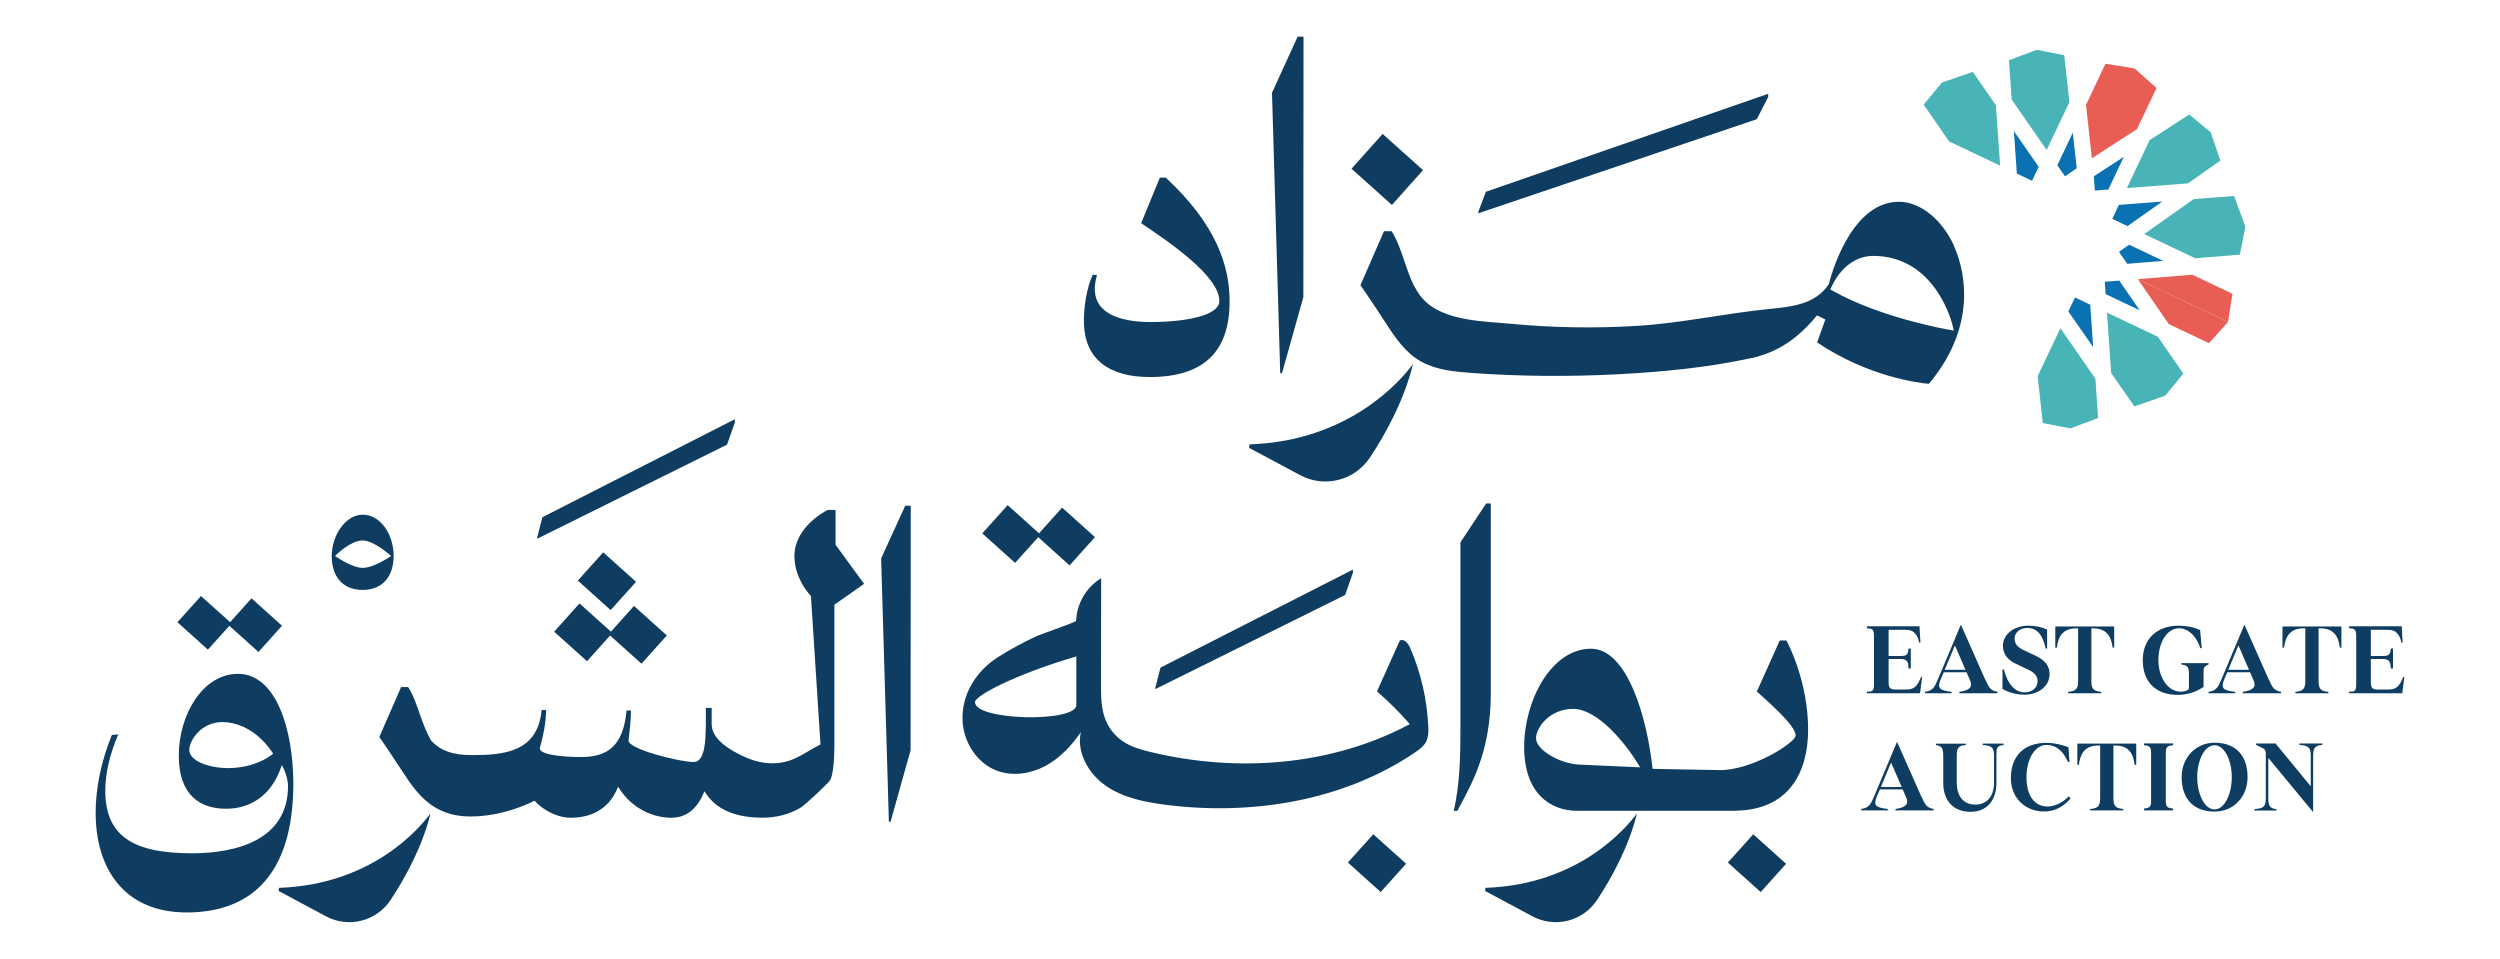
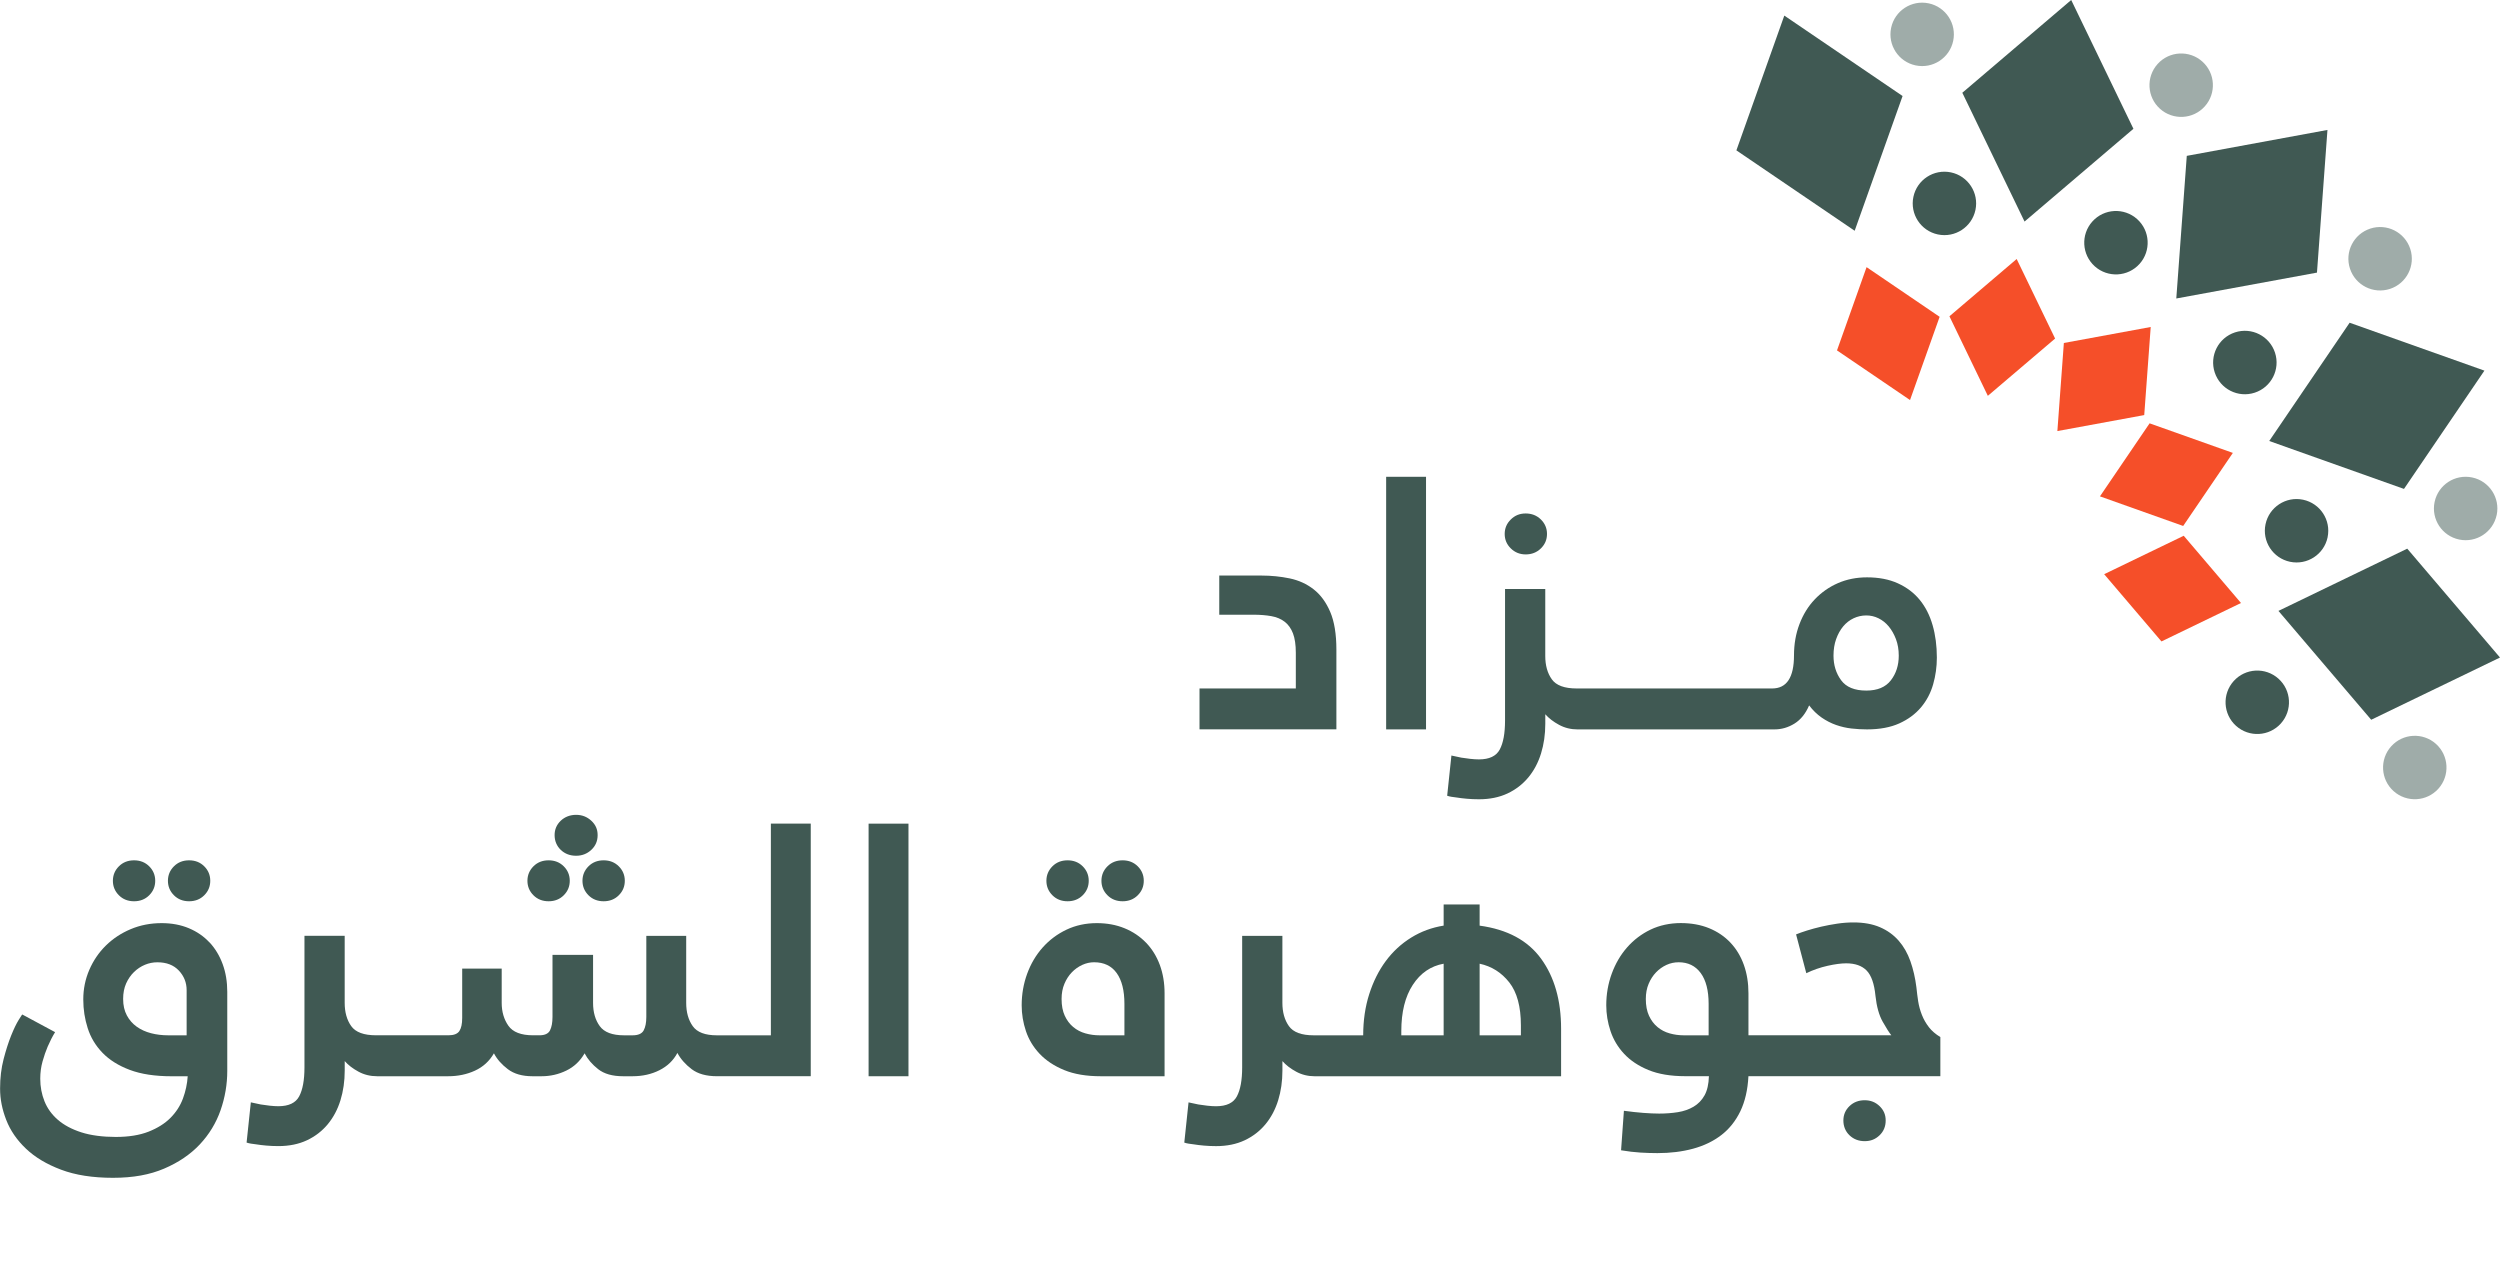
- <svg xmlns="http://www.w3.org/2000/svg" version="1.1" viewBox="0 0 455.86 174.83">
+ <svg xmlns="http://www.w3.org/2000/svg" version="1.1" viewBox="0 0 936.57 479.19">
  <defs>
    <style>
-       .cls-1 {
-         fill: #49b4b7;
+       .st0, .st1, .st2 {
+         fill: #405953;
      }

-       .cls-2 {
-         fill: #0a71b3;
+       .st1 {
+         opacity: .5;
      }

-       .cls-3 {
-         fill: #0f3d61;
+       .st1, .st2, .st3 {
+         fill-rule: evenodd;
      }

-       .cls-4 {
-         fill: #e85e55;
+       .st3 {
+         fill: #f54f29;
      }
    </style>
  </defs>
-   <g>
-     <g id="Layer_1">
-       <g>
-         <g>
-           <path class="cls-3" d="M340.42,126.42v-.31h.48c.77,0,.81-.66.81-1.35v-8.82c0-.71-.09-1.27-.81-1.33l-.48-.04v-.37h9.59l.17,2.97h-.23c-.17-.79-.37-1.16-.56-1.43-.52-.75-1.18-.9-1.93-.9h-3.08v4.78h2.27c.67,0,1.19-.14,1.29-.83l.08-.54h.4v3.64h-.4l-.06-.64c-.08-.85-.64-1.08-1.31-1.08h-2.27v4.31c0,.94.31,1.25,1.23,1.25h1.93c.83,0,1.41-.15,1.91-.75.31-.35.56-.85.85-1.54h.19l-.38,2.97h-9.69Z" />
-           <path class="cls-3" d="M362.02,123.93c.66,1.49.96,2,2.22,2.22v.26h-6.97v-.26c1.86-.26,2.49-.88,1.96-2.08l-.65-1.49h-4.15l-.53,1.24c-.69,1.63-.32,2.08,1.96,2.33v.26h-4.85v-.26c1.4-.19,1.74-.81,2.38-2.33l4.13-9.84h.07l4.41,9.95ZM354.61,122.14h3.78l-1.68-3.91-.25-.53-1.85,4.43Z" />
-           <path class="cls-3" d="M369.06,126.67c-1.3,0-2.76-.37-3.92-1.05v-3.56h.26c.79,3.11,2.31,4.19,3.79,4.19,1.37,0,2.35-.87,2.35-2.06,0-.98-.62-1.59-1.9-2.18l-2.03-.96c-1.58-.73-2.39-1.83-2.39-3.33,0-1.97,1.92-3.63,4.64-3.63,1.28,0,2.5.28,3.42.7v3.47h-.26c-.58-2.65-1.67-3.75-3.34-3.75-1.35,0-2.33.8-2.33,1.94,0,.98.56,1.59,1.76,2.15l2.1.98c1.63.77,2.52,1.83,2.52,3.33,0,2.2-1.99,3.77-4.68,3.77h0Z" />
-           <path class="cls-3" d="M377.13,126.15c1.28-.11,1.8-.46,1.8-1.91v-9.66h-.32c-2.26,0-3.28,1.21-3.56,3.52h-.28v-3.87h10.74v3.87h-.28c-.28-2.31-1.31-3.52-3.56-3.52h-.32v9.66c0,1.45.51,1.8,1.79,1.91v.26h-6.03v-.26Z" />
-           <path class="cls-3" d="M397.13,126.71c-4.1,0-6.41-2.43-6.41-6.34s2.64-6.28,6.53-6.28c1.43,0,2.83.27,3.93.81l.29,3.28h-.29c-.1-.6-.71-1.68-1.08-2.12-.77-.96-1.77-1.5-2.73-1.5-2.29,0-3.8,2.66-3.8,5.82,0,2.99,1.64,5.74,4.06,5.74.64,0,1.23-.17,1.5-.48v-3.04c0-.67-.15-1.19-.92-1.35l-.48-.1v-.23h4.99v.23l-.29.15c-.37.2-.62.37-.62.98v2.97c-1.16.79-2.75,1.46-4.68,1.46h0Z" />
-           <path class="cls-3" d="M413.72,123.93c.66,1.49.96,2,2.22,2.22v.26h-6.97v-.26c1.86-.26,2.49-.88,1.96-2.08l-.65-1.49h-4.15l-.53,1.24c-.69,1.63-.32,2.08,1.96,2.33v.26h-4.85v-.26c1.4-.19,1.74-.81,2.38-2.33l4.13-9.84h.07l4.41,9.95ZM406.31,122.14h3.78l-1.68-3.91-.25-.53-1.85,4.43Z" />
-           <path class="cls-3" d="M418.56,126.15c1.28-.11,1.8-.46,1.8-1.91v-9.66h-.32c-2.26,0-3.28,1.21-3.56,3.52h-.28v-3.87h10.74v3.87h-.28c-.28-2.31-1.31-3.52-3.56-3.52h-.32v9.66c0,1.45.51,1.8,1.79,1.91v.26h-6.03v-.26Z" />
-           <path class="cls-3" d="M428.35,126.42v-.31h.48c.77,0,.81-.66.81-1.35v-8.82c0-.71-.09-1.27-.81-1.33l-.48-.04v-.37h9.59l.17,2.97h-.23c-.17-.79-.37-1.16-.56-1.43-.52-.75-1.17-.9-1.93-.9h-3.08v4.78h2.27c.67,0,1.19-.14,1.29-.83l.08-.54h.4v3.64h-.4l-.06-.64c-.08-.85-.64-1.08-1.31-1.08h-2.27v4.31c0,.94.31,1.25,1.23,1.25h1.93c.83,0,1.41-.15,1.91-.75.31-.35.56-.85.85-1.54h.19l-.38,2.97h-9.69Z" />
-           <path class="cls-3" d="M350.38,145.29c.66,1.49.96,2,2.22,2.22v.26h-6.97v-.26c1.86-.26,2.49-.88,1.96-2.08l-.65-1.49h-4.15l-.53,1.24c-.69,1.63-.32,2.08,1.96,2.33v.26h-4.85v-.26c1.4-.19,1.74-.81,2.38-2.33l4.13-9.84h.07l4.41,9.95ZM342.97,143.5h3.78l-1.68-3.91-.25-.53-1.85,4.43Z" />
-           <path class="cls-3" d="M359.31,148.03c-3.06,0-4.97-1.97-4.97-5.25v-4.99c0-1.46-.35-1.76-1.34-1.93v-.26h5.46v.26c-1.3.08-1.66.48-1.66,1.93v4.83c0,2.46,1.11,4.09,3.39,4.09,1.9,0,3.41-1.23,3.41-4.06v-4.87c0-1.46-.42-1.83-2.06-1.93v-.26h3.81v.26c-1.28.15-1.31.47-1.31,1.93v4.94c0,3.18-1.69,5.31-4.73,5.31h0Z" />
-           <path class="cls-3" d="M377.58,145.56c-1.42,1.63-2.92,2.41-4.92,2.41-3.17,0-5.99-2.3-5.99-6.07,0-4.13,2.46-6.45,6.51-6.45,1.22,0,2.88.34,3.99.81l.19,2.69h-.26c-.42-.86-.8-1.46-1.09-1.78-.83-.94-1.79-1.34-2.83-1.34-2.06,0-3.66,2.47-3.66,5.91s1.51,5.32,3.85,5.32c1.1,0,2.65-.56,3.82-1.83l.38.32Z" />
-           <path class="cls-3" d="M381.15,147.51c1.28-.11,1.8-.46,1.8-1.91v-9.66h-.32c-2.26,0-3.28,1.21-3.56,3.52h-.28v-3.87h10.74v3.87h-.28c-.28-2.31-1.31-3.52-3.56-3.52h-.32v9.66c0,1.45.51,1.8,1.79,1.91v.26h-6.03v-.26Z" />
-           <path class="cls-3" d="M390.95,147.77v-.33l.48-.08c.7-.11.81-.62.81-1.29v-8.82c0-.67-.11-1.18-.81-1.29l-.48-.08v-.33h5.3v.33l-.5.08c-.72.11-.83.64-.83,1.29v8.82c0,.65.1,1.18.83,1.29l.5.08v.33h-5.3Z" />
-           <path class="cls-3" d="M397.81,141.69c0-3.55,2.6-6.26,6.01-6.26,3.8,0,6.01,2.29,6.01,6.26,0,3.62-2.56,6.3-6.01,6.3-3.81,0-6.01-2.29-6.01-6.3ZM406.95,141.71c0-3.04-1.31-5.82-3.14-5.82s-3.16,2.77-3.16,5.82,1.31,5.88,3.16,5.88,3.14-2.85,3.14-5.88Z" />
-           <path class="cls-3" d="M411.09,147.53c1.67-.11,2.06-.48,2.06-1.94v-8.32c0-.33-.16-.62-.43-.79l-1.33-.65v-.26h3.54l6.35,7.72h.07v-5.52c0-1.46-.42-1.83-2.06-1.94v-.26h4.17v.26c-1.25.11-1.67.48-1.67,1.94v10.26h-.05l-8.08-9.77h-.05v7.34c0,1.46.41,1.83,1.48,1.94v.26h-4v-.26Z" />
-         </g>
-         <g>
-           <polygon class="cls-1" points="384.19 57 384.96 68.03 389.18 74.1 394.79 72.16 398.12 68.14 393.49 61.42 384.19 57" />
-           <polygon class="cls-1" points="371.55 68.59 372.49 77.14 377.5 78.12 382.58 76.22 382.08 69.04 375.7 59.85 371.55 68.59" />
-           <polygon class="cls-4" points="389.82 50.9 395.47 59.1 402.79 62.57 406.27 58.71 406.27 58.71 389.82 50.9 389.82 50.9" />
-           <polygon class="cls-2" points="378.36 54.24 377.15 56.79 381.68 63.3 381.14 55.56 378.36 54.24" />
-           <polygon class="cls-2" points="383.95 53.63 390.16 56.58 386.44 51.17 383.79 51.37 383.95 53.63" />
-           <polygon class="cls-4" points="383.92 11.62 389.22 12.48 393.23 16.04 389.67 23.54 381.44 28.86 380.37 19.12 383.92 11.62" />
-           <polygon class="cls-1" points="390.99 42.68 400.01 36.3 407.38 35.73 409.43 41.31 408.43 46.43 400.29 47.09 390.99 42.68" />
-           <polygon class="cls-1" points="391.97 25.55 399.19 20.88 403.12 24.14 404.86 29.28 398.98 33.43 387.83 34.29 391.97 25.55" />
-           <polygon class="cls-1" points="350.77 19.07 354.1 15.05 359.72 13.11 363.94 19.18 364.71 30.2 355.4 25.79 350.77 19.07" />
-           <polygon class="cls-4" points="389.82 50.9 399.74 50.09 407.07 53.57 406.27 58.71 406.27 58.71 389.82 50.9 389.82 50.9" />
-           <polygon class="cls-2" points="385.16 39.91 386.37 37.36 394.28 36.75 387.94 41.23 385.16 39.91" />
-           <polygon class="cls-2" points="367.22 23.9 371.74 30.42 370.53 32.97 367.76 31.65 367.22 23.9" />
-           <polygon class="cls-2" points="388.23 44.62 394.43 47.57 387.89 48.1 386.38 45.93 388.23 44.62" />
-           <polygon class="cls-1" points="377.35 18.61 373.2 27.35 366.82 18.17 366.32 10.99 371.4 9.08 376.4 10.07 377.35 18.61" />
-           <polygon class="cls-2" points="375.14 30.14 377.96 24.18 378.68 30.67 376.54 32.16 375.14 30.14" />
-           <polygon class="cls-2" points="384.44 34.56 381.99 34.75 381.79 32.14 387.27 28.6 384.44 34.56" />
-         </g>
-         <g>
-           <g>
-             <polygon class="cls-3" points="269.56 38.63 270.94 34.97 322.42 17.1 322.42 17.69 320.33 21.74 269.56 38.89 269.56 38.63" />
-             <path class="cls-3" d="M212.57,32.37l-1.08.03-3.41,8.3c4.69,3.14,14.26,9.56,14.26,14.17,0,2.9-6.99,3.74-11.16,3.83-6.32.24-11.55-1.23-11.55-6.01,0-.75.13-1.59.4-2.51l-.77-.11c-1.07,2.35-1.69,5.79-1.61,8.99.2,6.31,4.43,9.69,11.99,9.69h0c9.79,0,14.57-4.57,14.57-13.78,0-6.43-2.37-13.99-11.66-22.6Z" />
-             <polygon class="cls-3" points="259.48 31.02 252.11 24.42 246.44 30.77 253.81 37.37 259.48 31.02" />
-             <polygon class="cls-3" points="233.44 68.04 231.94 16.92 236.61 6.69 237.69 6.69 237.66 54.17 233.77 68.04 233.44 68.04" />
-             <path class="cls-3" d="M227.85,81.04l-.09.62,9.31,4.98c4.44,2.38,9.94.99,12.73-3.21,2.97-4.48,6.29-10.6,7.85-17.05-2.14,2.9-11.5,14.02-29.8,14.65Z" />
-             <path class="cls-3" d="M356.3,44.8c-2.25-4.86-6.19-8.01-10.05-8.01-9.17,0-12.71,14.75-12.74,14.9l-.02.1s-.06.09-.06.09c-2.49,3.7-6.93,4.07-10.94,4.47-7.95.8-15.8,2.56-23.85,3.06-7.7.48-15.44.36-23.12-.37-5.01-.47-12.29-.47-15.98-4.45-1.9-2.05-2.72-4.87-3.62-7.44-.65-1.88-1.27-3.66-2.18-4.99h-1.38l-4.29,9.83c.61.88,2.61,3.8,4.6,6.89,1.74,2.69,3.65,5.52,6.53,7.09,2.75,1.49,5.98,1.81,9.05,2.03,8.99.65,18.03.71,27.03.23,8.09-.43,16.2-1.22,24.13-2.95.01,0,.03,0,.04,0,3.04-.67,5.89-2.07,8.26-4.08,1.19-1.01,2.46-2.25,3.6-3.69l1.53.74-1.5,4.19c9.38,6.31,18.64,7.4,20.38,7.55,9.66-11.53,5.94-22.15,4.56-25.15ZM333.74,52.77l.24-.51c2.42-5.05,6.08-5.6,7.54-5.6,11.6,0,14.51,12.62,14.54,12.74l.19.87-.88-.15c-.13-.02-12.4-2.14-21.15-7.08l-.49-.27Z" />
-           </g>
-           <g>
-             <polygon class="cls-3" points="41.82 114.11 47.13 118.88 51.42 114.1 45.86 109.1 41.96 113.45 36.65 108.68 32.35 113.46 37.91 118.46 41.82 114.11" />
-             <path class="cls-3" d="M53.49,142.91v-.07c-.03-9.77-3.11-19.97-10.1-19.97-6.42,0-10.79,7.47-10.79,14.91s4.12,9.69,8.61,9.69c3.98,0,8.24-1.96,10.18-7.96.76,1.34,1.12,2.82,1.13,3.79h0c0,9.92-9.49,12.29-17.59,12.29-11.02,0-15.73-3.41-15.73-11.43,0-3.11.8-6.59,2.36-10.24l-1.16.1c-1.93,4.74-2.96,9.65-2.96,14.17,0,10.06,5.08,18.19,16.6,18.19s19.4-6.67,19.45-23.4v-.07ZM41.65,140.06c-3.34,0-7.14-1.21-7.14-3.34,0-1.61,2.09-5.05,6.01-5.05,3.56,0,7.02,2.22,9.29,5.76-2.25,1.81-5.39,2.63-8.15,2.63Z" />
-             <rect class="cls-3" x="107.21" y="101.95" width="6.93" height="8.05" transform="translate(-42.13 117.45) rotate(-48.05)" />
-             <polygon class="cls-3" points="111.24 115.88 116.97 121.02 121.59 115.87 115.6 110.49 111.4 115.18 105.67 110.03 101.05 115.19 107.04 120.57 111.24 115.88" />
-             <polygon class="cls-3" points="189.31 97.95 195.03 103.1 199.66 97.94 193.67 92.56 189.46 97.25 183.74 92.11 179.11 97.26 185.1 102.64 189.31 97.95" />
-             <rect class="cls-3" x="247.62" y="153.37" width="6.93" height="8.05" transform="translate(-33.82 238.91) rotate(-48.05)" />
-             <path class="cls-3" d="M271.84,91.8h-.85l-4.69,7.1v33.84c0,5.04-.08,10.08-1.21,15.12h.65c2.41-4.61,6.1-10.52,6.1-21.45v-34.61Z" />
-             <rect class="cls-3" x="316.91" y="153.37" width="6.93" height="8.05" transform="translate(-10.85 290.45) rotate(-48.05)" />
-             <path class="cls-3" d="M325.74,116.78h-1.21s-4.18,9.31-4.18,9.31c2.1,1.91,7.08,6.2,7.08,8.02,0,1.3-8.02,6.41-13.92,6.31-10.94-.18-12.18-.23-12.18-.23-.98-9.33-4.6-21.9-11.22-21.9-7.25,0-12.19,9.48-12.19,17.88s4.66,11.68,9.73,11.68h29.05v-.03c9.46-.23,13-6.93,13-14.8,0-5.34-1.45-11.31-3.95-16.24ZM288.44,139.44c-3.78,0-8.36-2.65-8.36-4.83,0-1.81,2.36-5.35,6.79-5.35s9.64,6.28,12.19,10.66l-10.61-.48Z" />
-             <path class="cls-3" d="M152.36,99.25v-6.27h-1.44c-.81.41-6.06,3.32-6.06,8.41,0,3.14,1.57,5.64,2.89,7.18l.12.14,1.74,27.04s-.31.16-.31.16c-2.01,1.01-3.79,2.42-6,2.97-3.41.84-6.5-.15-9.46-1.85-1.83-1.05-4.07-2.68-4.07-5.02v-2.92h-1.06c0,5.08.15,9.86-2.27,9.86s-11.98-2.35-11.83-3.94c.23-2.2.38-2.88.45-5.46h-.81c-.6,6.59-3.58,8.48-8.27,8.49-4.37,0-7.83-.61-7.53-1.67.61-2.2,1.06-4.32,1.14-6.9h-.83c-.68,7.66-6.89,8.21-12.59,8.22-.04,0-.07,0-.11,0v-.06l-.11.06c-3.49-.04-5.59-.8-7.28-2.58-.97-1.61-1.62-3.45-2.23-5.2-.61-1.74-1.18-3.39-2.02-4.63h-1.28l-3.97,9.1c.56.81,2.41,3.52,4.27,6.38,1.33,2.05,2.8,4.19,4.83,5.74l.33.25.35.23c1.95,1.28,4.19,1.9,6.83,1.9,5.89,0,10.76-2.4,11.63-2.85,0-.01.02-.04.02-.05,2.1,2.23,4.7,3.13,6.62,3.13,3.06,0,6.88-1.05,8.66-5.66,2.52,4.16,6.59,5.66,9.67,5.66s4.86-1.91,6.08-4.83c1.55,2.57,4.48,4.83,10.62,4.82,2.36,0,4.8-.57,6.86-1.8,1.05-.63,4.95-4.41,5.34-4.92.37-.5.47-1.25.57-1.84.24-1.46.27-2.96.29-4.44,0-.34,0-.69,0-1.03v-24.8l5.42-3.81-5.23-7.17Z" />
-             <path class="cls-3" d="M50.88,161.88l-.08.58,8.63,4.62c4.11,2.2,9.21.92,11.79-2.97,2.75-4.15,5.82-9.82,7.28-15.79-1.98,2.69-10.65,12.99-27.61,13.57Z" />
-             <path class="cls-3" d="M270.87,161.88l-.08.58,8.63,4.62c4.11,2.2,9.21.92,11.79-2.97,2.75-4.15,5.82-9.82,7.28-15.79-1.98,2.69-10.65,12.99-27.61,13.57Z" />
-             <path class="cls-3" d="M260.25,134.73c.23-.73.23-1.53.19-2.3-.23-4.92-1.36-9.81-3.32-14.33-.34-.8-1.14-1.73-1.88-1.29-1.39,3.09-2.77,6.18-4.16,9.27,2.14,1.83,4.14,3.83,5.99,5.96-14.29,7.64-31.53,8.89-47.28,5.08-1.74-.42-3.49-.91-4.98-1.9-1.42-.94-2.54-2.31-3.19-3.88-.85-2.07-.86-4.37-.86-6.61,0-6.43.02-12.86.03-19.29-2.69,1.6-4.47,4.63-4.56,7.76,0,.23-6.45,2.45-7.11,2.75-2.42,1.11-4.77,2.38-7.03,3.8-4.03,2.53-6.82,6.82-6.57,11.74.2,3.9,2.66,7.73,6.33,9.07,2.83,1.03,6.08.54,8.74-.88s4.79-3.69,6.49-6.18c-.8,3.71,1.4,7.57,4.51,9.75,3.11,2.18,6.96,2.98,10.73,3.47,15.75,2.06,32.47-.6,45.65-9.48.84-.57,1.7-1.19,2.13-2.11.06-.13.12-.27.16-.41ZM196.26,128.58c-.08,3.2-18.48,2.84-18.48-.55h0c0-1.15,7.15-4.99,18.48-8.34v8.89Z" />
-             <polygon class="cls-3" points="210.67 125.39 211.61 121.73 246.7 103.86 246.7 104.44 245.28 108.49 210.67 125.65 210.67 125.39" />
-             <polygon class="cls-3" points="97.96 97.97 98.9 94.31 134 76.44 134 77.03 132.57 81.08 97.96 98.23 97.96 97.97" />
-             <polygon class="cls-3" points="162.08 149.83 160.67 101.82 165.06 92.22 166.07 92.22 166.04 136.81 162.39 149.83 162.08 149.83" />
-             <path class="cls-3" d="M60.49,101.38c0-3.79,2.55-7.53,5.64-7.53,3.25,0,5.65,3.59,5.65,7.53,0,3.61-1.94,6.19-5.65,6.19s-5.64-2.5-5.64-6.19ZM66.13,103.55c2.08,0,5.19-2.17,5.19-2.17,0,0-3.11-2.83-5.19-2.83-2.29,0-5.04,2.83-5.04,2.83,0,0,3.05,2.17,5.04,2.17h0Z" />
-           </g>
-         </g>
-       </g>
+   <g id="Layer_22">
+     <g>
+       <path class="st0" d="M500.65,243.38c0-5.82-.77-10.53-2.31-14.14-1.54-3.61-3.61-6.43-6.21-8.46-2.6-2.03-5.6-3.39-8.99-4.1-3.39-.7-6.9-1.06-10.51-1.06h-15.86v14.67h12.82c2.47,0,4.69.18,6.67.53,1.98.35,3.66,1.06,5.02,2.11,1.37,1.06,2.4,2.51,3.11,4.36.7,1.85,1.06,4.27,1.06,7.27v13.35h-36.08v15.33h51.28v-29.87Z" />
+       <rect class="st0" x="519.29" y="178.62" width="14.94" height="94.63" />
+       <path class="st0" d="M571.56,207.7c2.27,0,4.17-.75,5.7-2.25,1.53-1.5,2.29-3.3,2.29-5.42s-.77-3.92-2.29-5.42c-1.53-1.5-3.43-2.25-5.7-2.25s-4.04.75-5.57,2.25c-1.53,1.5-2.29,3.3-2.29,5.42s.76,3.92,2.29,5.42c1.53,1.5,3.39,2.25,5.57,2.25Z" />
+       <path class="st0" d="M616.69,273.25h48.11c2.64,0,5.13-.73,7.47-2.18,2.33-1.45,4.16-3.72,5.48-6.81,1.41,1.85,2.97,3.37,4.69,4.56s3.52,2.11,5.42,2.78c1.89.66,3.81,1.1,5.75,1.32,1.94.22,3.88.33,5.82.33,4.76,0,8.79-.75,12.09-2.24s6.01-3.49,8.13-6c2.11-2.51,3.63-5.38,4.56-8.64.93-3.25,1.39-6.59,1.39-10.02,0-4.39-.53-8.44-1.59-12.13-1.06-3.69-2.67-6.86-4.82-9.49-2.16-2.64-4.89-4.7-8.19-6.2s-7.16-2.24-11.56-2.24c-3.96,0-7.6.73-10.9,2.17s-6.19,3.47-8.66,6.06c-2.47,2.59-4.38,5.69-5.75,9.29-1.37,3.6-2.05,7.51-2.05,11.73,0,8.26-2.73,12.38-8.19,12.38h-73.22c-4.58,0-7.69-1.14-9.32-3.44-1.63-2.29-2.45-5.2-2.45-8.72v-25.11h-15.07v49.3c0,4.76-.66,8.37-1.98,10.84-1.32,2.47-3.92,3.7-7.8,3.7-.97,0-2.05-.07-3.24-.2-1.19-.13-2.31-.29-3.37-.46l-3.7-.79-1.59,15.07c.53.18,1.08.31,1.65.4.57.09,1.21.18,1.92.26,1.06.18,2.31.33,3.77.46,1.45.13,2.97.2,4.56.2,4.05,0,7.62-.73,10.71-2.18,3.08-1.45,5.68-3.46,7.8-6.01,2.11-2.56,3.7-5.55,4.76-8.99,1.06-3.44,1.59-7.14,1.59-11.1v-3.57c1.32,1.5,3.04,2.82,5.15,3.96,2.11,1.15,4.45,1.72,7,1.72h25.64ZM687.87,239.42c.66-1.85,1.54-3.44,2.64-4.76,1.1-1.32,2.4-2.33,3.9-3.04,1.5-.7,3.08-1.06,4.76-1.06,1.59,0,3.11.35,4.56,1.06,1.45.71,2.73,1.72,3.83,3.04,1.1,1.32,2,2.91,2.71,4.76.7,1.85,1.06,3.92,1.06,6.21,0,3.61-.99,6.7-2.97,9.25-1.98,2.56-5.04,3.83-9.19,3.83-4.41,0-7.56-1.3-9.45-3.9-1.9-2.6-2.84-5.66-2.84-9.19,0-2.29.33-4.36.99-6.21Z" />
+       <path class="st0" d="M78.51,353.1c-2.11-2.29-4.69-4.07-7.73-5.35-3.04-1.28-6.46-1.92-10.24-1.92-4.14,0-8,.75-11.56,2.25-3.57,1.5-6.67,3.55-9.32,6.15-2.64,2.6-4.71,5.64-6.21,9.12-1.5,3.48-2.25,7.16-2.25,11.04s.55,7.29,1.65,10.77c1.1,3.48,2.95,6.56,5.55,9.25,2.6,2.69,6.01,4.82,10.24,6.41s9.47,2.38,15.73,2.38h5.95c-.18,2.82-.77,5.59-1.78,8.33-1.01,2.73-2.58,5.15-4.69,7.27s-4.85,3.83-8.19,5.15c-3.35,1.32-7.45,1.98-12.29,1.98s-9.32-.57-12.89-1.72c-3.57-1.15-6.5-2.71-8.79-4.69-2.29-1.98-3.96-4.3-5.02-6.94-1.06-2.64-1.59-5.46-1.59-8.46,0-2.29.29-4.45.86-6.48.57-2.03,1.21-3.88,1.92-5.55.88-2.03,1.8-3.83,2.78-5.42l-12.29-6.61c0-.09-.44.57-1.32,1.98-.88,1.41-1.83,3.37-2.84,5.88-1.01,2.51-1.96,5.46-2.84,8.85-.88,3.39-1.32,7.07-1.32,11.04s.77,7.8,2.31,11.76c1.54,3.97,4.01,7.55,7.4,10.77,3.39,3.22,7.77,5.84,13.15,7.86,5.37,2.03,11.85,3.04,19.43,3.04s13.79-1.15,19.16-3.44c5.37-2.29,9.82-5.31,13.35-9.05,3.52-3.75,6.12-8.02,7.8-12.82,1.67-4.8,2.51-9.71,2.51-14.74v-29.61c0-3.79-.57-7.25-1.72-10.38-1.15-3.13-2.78-5.84-4.89-8.13ZM69.92,387.86h-6.87c-2.29,0-4.45-.26-6.48-.79-2.03-.53-3.81-1.34-5.35-2.44-1.54-1.1-2.78-2.51-3.7-4.23s-1.39-3.77-1.39-6.15c0-2.2.37-4.14,1.12-5.82.75-1.67,1.74-3.11,2.97-4.3,1.23-1.19,2.6-2.09,4.1-2.71,1.5-.62,3.04-.92,4.63-.92,3.44,0,6.12,1.04,8.06,3.11,1.94,2.07,2.91,4.52,2.91,7.33v16.92Z" />
+       <path class="st0" d="M50.22,337.64c2.29,0,4.18-.75,5.68-2.25s2.25-3.3,2.25-5.42-.75-3.92-2.25-5.42c-1.5-1.5-3.39-2.25-5.68-2.25s-4.19.75-5.68,2.25c-1.5,1.5-2.25,3.3-2.25,5.42s.75,3.92,2.25,5.42c1.5,1.5,3.39,2.25,5.68,2.25Z" />
+       <path class="st0" d="M70.84,337.64c2.29,0,4.18-.75,5.68-2.25s2.25-3.3,2.25-5.42-.75-3.92-2.25-5.42c-1.5-1.5-3.39-2.25-5.68-2.25s-4.19.75-5.68,2.25c-1.5,1.5-2.25,3.3-2.25,5.42s.75,3.92,2.25,5.42c1.5,1.5,3.39,2.25,5.68,2.25Z" />
+       <path class="st0" d="M218.21,329.97c0,2.11.75,3.92,2.25,5.42,1.5,1.5,3.39,2.25,5.68,2.25s4.18-.75,5.68-2.25c1.5-1.5,2.25-3.3,2.25-5.42s-.75-3.92-2.25-5.42c-1.5-1.5-3.39-2.25-5.68-2.25s-4.19.75-5.68,2.25-2.25,3.3-2.25,5.42Z" />
+       <path class="st0" d="M205.52,337.64c2.29,0,4.18-.75,5.68-2.25,1.5-1.5,2.25-3.3,2.25-5.42s-.75-3.92-2.25-5.42c-1.5-1.5-3.39-2.25-5.68-2.25s-4.19.75-5.68,2.25-2.25,3.3-2.25,5.42.75,3.92,2.25,5.42c1.5,1.5,3.39,2.25,5.68,2.25Z" />
+       <path class="st0" d="M215.83,320.59c2.2,0,4.1-.73,5.68-2.2,1.59-1.47,2.38-3.31,2.38-5.53s-.79-3.93-2.38-5.4c-1.59-1.47-3.48-2.2-5.68-2.2s-4.21.73-5.75,2.2c-1.54,1.47-2.31,3.27-2.31,5.4s.77,4.07,2.31,5.53c1.54,1.47,3.46,2.2,5.75,2.2Z" />
+       <path class="st0" d="M288.79,387.86h-20.22c-4.41,0-7.42-1.14-9.05-3.44-1.63-2.29-2.45-5.2-2.45-8.72v-25.11h-14.94v30.4c0,2.11-.33,3.79-.99,5.02-.66,1.23-2.05,1.85-4.16,1.85h-3.17c-4.41,0-7.45-1.14-9.12-3.44-1.67-2.29-2.51-5.2-2.51-8.72v-17.98h-15.2v23.26c0,2.11-.31,3.79-.93,5.02-.62,1.23-1.94,1.85-3.96,1.85h-2.38c-4.49,0-7.58-1.19-9.25-3.57-1.67-2.38-2.51-5.24-2.51-8.59v-12.82h-14.8v18.5c0,2.2-.35,3.83-1.06,4.89-.71,1.06-2.07,1.59-4.1,1.59h-27.09c-4.58,0-7.69-1.14-9.32-3.44-1.63-2.29-2.45-5.2-2.45-8.72v-25.11h-15.07v49.3c0,4.76-.66,8.37-1.98,10.84-1.32,2.47-3.92,3.7-7.8,3.7-.97,0-2.05-.07-3.24-.2-1.19-.13-2.31-.29-3.37-.46l-3.7-.79-1.59,15.07c.53.18,1.08.31,1.65.4.57.09,1.21.18,1.92.26,1.06.18,2.31.33,3.77.46,1.45.13,2.97.2,4.56.2,4.05,0,7.62-.73,10.71-2.18,3.08-1.45,5.68-3.46,7.8-6.01,2.11-2.56,3.7-5.55,4.76-8.99,1.06-3.44,1.59-7.14,1.59-11.1v-3.57c1.32,1.5,3.04,2.82,5.15,3.96,2.11,1.15,4.45,1.72,7,1.72h26.57c3.7,0,7.07-.7,10.11-2.11,3.04-1.41,5.4-3.57,7.07-6.48,1.14,2.2,2.89,4.19,5.22,5.95,2.33,1.76,5.4,2.64,9.19,2.64h3.44c3.26,0,6.34-.7,9.25-2.11,2.91-1.41,5.2-3.57,6.87-6.48,1.14,2.2,2.84,4.19,5.09,5.95,2.25,1.76,5.35,2.64,9.32,2.64h3.57c3.7,0,7.05-.75,10.04-2.25,2.99-1.5,5.24-3.66,6.74-6.48,1.23,2.29,3.02,4.32,5.35,6.08,2.33,1.76,5.48,2.64,9.45,2.64h35.16v-94.63h-14.94v79.3Z" />
+       <rect class="st0" x="325.4" y="308.56" width="14.94" height="94.63" />
+       <path class="st0" d="M420.56,337.64c2.29,0,4.18-.75,5.68-2.25s2.25-3.3,2.25-5.42-.75-3.92-2.25-5.42c-1.5-1.5-3.39-2.25-5.68-2.25s-4.19.75-5.68,2.25c-1.5,1.5-2.25,3.3-2.25,5.42s.75,3.92,2.25,5.42c1.5,1.5,3.39,2.25,5.68,2.25Z" />
+       <path class="st0" d="M399.94,337.64c2.29,0,4.18-.75,5.68-2.25s2.25-3.3,2.25-5.42-.75-3.92-2.25-5.42c-1.5-1.5-3.39-2.25-5.68-2.25s-4.19.75-5.68,2.25-2.25,3.3-2.25,5.42.75,3.92,2.25,5.42c1.5,1.5,3.39,2.25,5.68,2.25Z" />
+       <path class="st0" d="M429.35,353.17c-2.25-2.33-4.94-4.14-8.06-5.42-3.13-1.28-6.59-1.92-10.38-1.92-4.14,0-7.93.82-11.37,2.45-3.44,1.63-6.41,3.86-8.92,6.67-2.51,2.82-4.45,6.1-5.82,9.85-1.37,3.75-2.05,7.69-2.05,11.83,0,3.26.53,6.48,1.59,9.65,1.06,3.17,2.78,6.01,5.15,8.52,2.38,2.51,5.44,4.54,9.19,6.08,3.74,1.54,8.3,2.31,13.68,2.31h23.92v-31.06c0-3.88-.59-7.42-1.78-10.64-1.19-3.22-2.91-5.99-5.15-8.33ZM421.22,387.86h-9.25c-1.85,0-3.63-.24-5.35-.73-1.72-.48-3.24-1.28-4.56-2.38-1.32-1.1-2.38-2.51-3.17-4.23-.79-1.72-1.19-3.81-1.19-6.28,0-2.11.35-4.01,1.06-5.68.7-1.67,1.63-3.11,2.78-4.3,1.14-1.19,2.45-2.11,3.9-2.78,1.45-.66,2.93-.99,4.43-.99,3.7,0,6.52,1.34,8.46,4.03,1.94,2.69,2.91,6.54,2.91,11.56v11.76Z" />
+       <path class="st0" d="M554.31,346.76v-7.93h-13.48v7.93c-4.41.71-8.46,2.2-12.16,4.49-3.7,2.29-6.87,5.22-9.52,8.79-2.64,3.57-4.71,7.71-6.21,12.42-1.5,4.71-2.25,9.85-2.25,15.4h-18.5c-4.58,0-7.69-1.14-9.32-3.44-1.63-2.29-2.45-5.2-2.45-8.72v-25.11h-15.07v49.3c0,4.76-.66,8.37-1.98,10.84-1.32,2.47-3.92,3.7-7.8,3.7-.97,0-2.05-.07-3.24-.2-1.19-.13-2.31-.29-3.37-.46l-3.7-.79-1.59,15.07c.53.18,1.08.31,1.65.4.57.09,1.21.18,1.92.26,1.06.18,2.31.33,3.77.46,1.45.13,2.97.2,4.56.2,4.05,0,7.62-.73,10.71-2.18,3.08-1.45,5.68-3.46,7.8-6.01,2.11-2.56,3.7-5.55,4.76-8.99,1.06-3.44,1.59-7.14,1.59-11.1v-3.57c1.32,1.5,3.04,2.82,5.15,3.96,2.11,1.15,4.45,1.72,7,1.72h92.25v-17.84c0-10.57-2.49-19.3-7.47-26.17-4.98-6.87-12.67-11.01-23.06-12.42ZM540.83,387.86h-15.86v-1.59c0-7.14,1.43-12.91,4.3-17.31,2.86-4.4,6.72-7.05,11.56-7.93v26.83ZM569.77,387.86h-15.46v-26.83c4.49.97,8.19,3.3,11.1,7,2.91,3.7,4.36,9.08,4.36,16.12v3.7Z" />
+       <path class="st0" d="M722.63,384.82c-1.1-1.41-1.98-2.95-2.64-4.63-.66-1.67-1.12-3.37-1.39-5.09-.26-1.72-.48-3.46-.66-5.22-.44-3.52-1.19-6.78-2.25-9.78-1.06-2.99-2.53-5.57-4.43-7.73-1.9-2.16-4.23-3.83-7-5.02s-6.06-1.78-9.85-1.78c-2.03,0-4.08.15-6.15.46-2.07.31-4.05.68-5.95,1.12-1.9.44-3.68.93-5.35,1.45-1.67.53-3.04,1.01-4.1,1.45l3.83,14.54c2.55-1.23,5.22-2.16,8-2.78,2.78-.62,5.09-.92,6.94-.92,3.35,0,5.9.9,7.67,2.71,1.76,1.81,2.86,4.96,3.3,9.45.44,4.05,1.34,7.29,2.71,9.71,1.37,2.42,2.45,4.12,3.24,5.09h-53.53v-15.73c0-3.88-.57-7.42-1.72-10.64-1.15-3.22-2.82-5.99-5.02-8.33-2.2-2.33-4.87-4.14-8-5.42-3.13-1.28-6.67-1.92-10.64-1.92s-7.91.82-11.3,2.45c-3.39,1.63-6.32,3.86-8.79,6.67-2.47,2.82-4.38,6.1-5.75,9.85-1.37,3.75-2.05,7.69-2.05,11.83,0,3.26.53,6.48,1.59,9.65,1.06,3.17,2.75,6.01,5.09,8.52,2.33,2.51,5.37,4.54,9.12,6.08,3.74,1.54,8.35,2.31,13.81,2.31h8.85c-.09,2.99-.64,5.4-1.65,7.2-1.01,1.8-2.38,3.22-4.1,4.23-1.72,1.01-3.68,1.7-5.88,2.05-2.2.35-4.54.53-7,.53-1.67,0-3.66-.09-5.95-.26-2.29-.18-4.71-.44-7.27-.79l-1.06,14.8c2.64.44,5.07.73,7.27.86,2.2.13,4.32.2,6.34.2,4.84,0,9.29-.55,13.35-1.65,4.05-1.1,7.58-2.8,10.57-5.09,2.99-2.29,5.37-5.27,7.14-8.92,1.76-3.66,2.78-8.04,3.04-13.15h71.9v-14.67c-1.76-1.06-3.19-2.29-4.3-3.7ZM640.09,387.86h-9.25c-1.85,0-3.63-.24-5.35-.73-1.72-.48-3.24-1.28-4.56-2.38-1.32-1.1-2.38-2.51-3.17-4.23-.79-1.72-1.19-3.81-1.19-6.28,0-2.11.35-4.01,1.06-5.68.7-1.67,1.63-3.11,2.78-4.3,1.14-1.19,2.45-2.11,3.9-2.78,1.45-.66,2.97-.99,4.56-.99,3.52,0,6.28,1.34,8.26,4.03,1.98,2.69,2.97,6.54,2.97,11.56v11.76Z" />
+       <path class="st0" d="M698.57,412.18c-2.27,0-4.18.73-5.7,2.2-1.53,1.47-2.29,3.27-2.29,5.4s.76,4.07,2.29,5.53,3.43,2.2,5.7,2.2,4.04-.73,5.57-2.2,2.29-3.31,2.29-5.53-.77-3.93-2.29-5.4c-1.53-1.47-3.38-2.2-5.57-2.2Z" />
    </g>
  </g>
+   <g id="Layer_21">
+     <polygon class="st3" points="805.72 122.5 803.29 155.5 770.75 161.49 773.18 128.49 805.72 122.5" />
+   </g>
+   <g id="Layer_20">
+     <polygon class="st3" points="755.5 97.03 769.9 126.83 744.7 148.29 730.31 118.49 755.5 97.03" />
+   </g>
+   <g id="Layer_19">
+     <polygon class="st2" points="871.93 48.68 868 102.13 815.3 111.82 819.23 58.39 871.93 48.68" />
+   </g>
+   <g id="Layer_18">
+     <polygon class="st3" points="836.49 169.67 817.88 197.04 786.7 185.95 805.3 158.59 836.49 169.67" />
+   </g>
+   <g id="Layer_17">
+     <polygon class="st2" points="930.73 138.85 900.6 183.16 850.12 165.21 880.24 120.9 930.73 138.85" />
+   </g>
+   <g id="Layer_16">
+     <polygon class="st3" points="839.54 225.9 809.74 240.3 788.28 215.11 818.08 200.71 839.54 225.9" />
+   </g>
+   <g id="Layer_15">
+     <polygon class="st2" points="936.57 246.33 888.32 269.64 853.57 228.86 901.82 205.54 936.57 246.33" />
+   </g>
+   <g id="Layer_14">
+     <polygon class="st3" points="699.27 100.08 688.19 131.27 715.55 149.87 726.64 118.69 699.27 100.08" />
+   </g>
+   <g id="Layer_13">
+     <polygon class="st2" points="668.45 5.84 650.5 56.33 694.81 86.45 712.76 35.97 668.45 5.84" />
+   </g>
+   <g id="Layer_12">
+     <path class="st1" d="M722.54,1.25c6.42,1.35,10.53,7.65,9.18,14.07-1.35,6.42-7.65,10.53-14.07,9.18-6.42-1.35-10.53-7.65-9.18-14.07s7.65-10.53,14.07-9.18Z" />
+   </g>
+   <g id="Layer_11">
+     <path class="st2" d="M730.88,64.58c6.42,1.35,10.53,7.65,9.18,14.07-1.35,6.42-7.65,10.53-14.07,9.18s-10.53-7.65-9.18-14.07,7.65-10.53,14.07-9.18Z" />
+   </g>
+   <g id="Layer_10">
+     <path class="st1" d="M825.07,23.07c4.88,4.38,5.29,11.89.91,16.78-4.38,4.89-11.89,5.29-16.78.91-4.89-4.38-5.29-11.89-.91-16.78,4.38-4.88,11.89-5.29,16.78-.91Z" />
+   </g>
+   <g id="Layer_9">
+     <path class="st2" d="M800.63,82.08c4.88,4.38,5.29,11.89.91,16.78-4.38,4.88-11.89,5.29-16.78.91-4.88-4.38-5.29-11.89-.91-16.78,4.38-4.89,11.89-5.29,16.78-.91Z" />
+   </g>
+   <g id="Layer_8">
+     <path class="st1" d="M902.95,93.24c2.04,6.24-1.36,12.95-7.6,14.99-6.24,2.04-12.95-1.36-14.99-7.6-2.04-6.24,1.36-12.95,7.6-14.99,6.24-2.04,12.95,1.36,14.99,7.6Z" />
+   </g>
+   <g id="Layer_7">
+     <path class="st2" d="M852.28,132.12c2.04,6.24-1.36,12.95-7.6,14.99-6.24,2.04-12.94-1.36-14.99-7.6-2.04-6.24,1.36-12.95,7.6-14.99,6.24-2.04,12.95,1.36,14.99,7.6Z" />
+   </g>
+   <g id="Layer_6">
+     <path class="st1" d="M935.32,192.94c-1.35,6.42-7.65,10.53-14.07,9.18-6.42-1.35-10.53-7.65-9.18-14.07,1.35-6.42,7.65-10.53,14.08-9.18,6.42,1.35,10.53,7.65,9.18,14.08Z" />
+   </g>
+   <g id="Layer_5">
+     <path class="st2" d="M871.99,201.28c-1.35,6.42-7.65,10.53-14.08,9.18-6.42-1.35-10.53-7.65-9.18-14.07,1.35-6.42,7.65-10.53,14.07-9.18,6.42,1.35,10.53,7.65,9.18,14.07Z" />
+   </g>
+   <g id="Layer_4">
+     <path class="st1" d="M913.49,295.47c-4.38,4.88-11.89,5.29-16.78.91-4.89-4.38-5.29-11.9-.91-16.78,4.38-4.89,11.9-5.29,16.78-.91,4.88,4.38,5.29,11.89.91,16.78Z" />
+   </g>
+   <g id="Layer_3">
+     <path class="st2" d="M854.48,271.03c-4.38,4.88-11.89,5.29-16.78.91-4.88-4.38-5.29-11.89-.91-16.78,4.38-4.89,11.9-5.29,16.78-.91,4.89,4.38,5.29,11.89.91,16.78Z" />
+   </g>
+   <g id="Layer_2">
+     <polygon class="st2" points="775.93 0 799.24 48.25 758.45 83 735.14 34.75 775.93 0" />
+   </g>
</svg>
